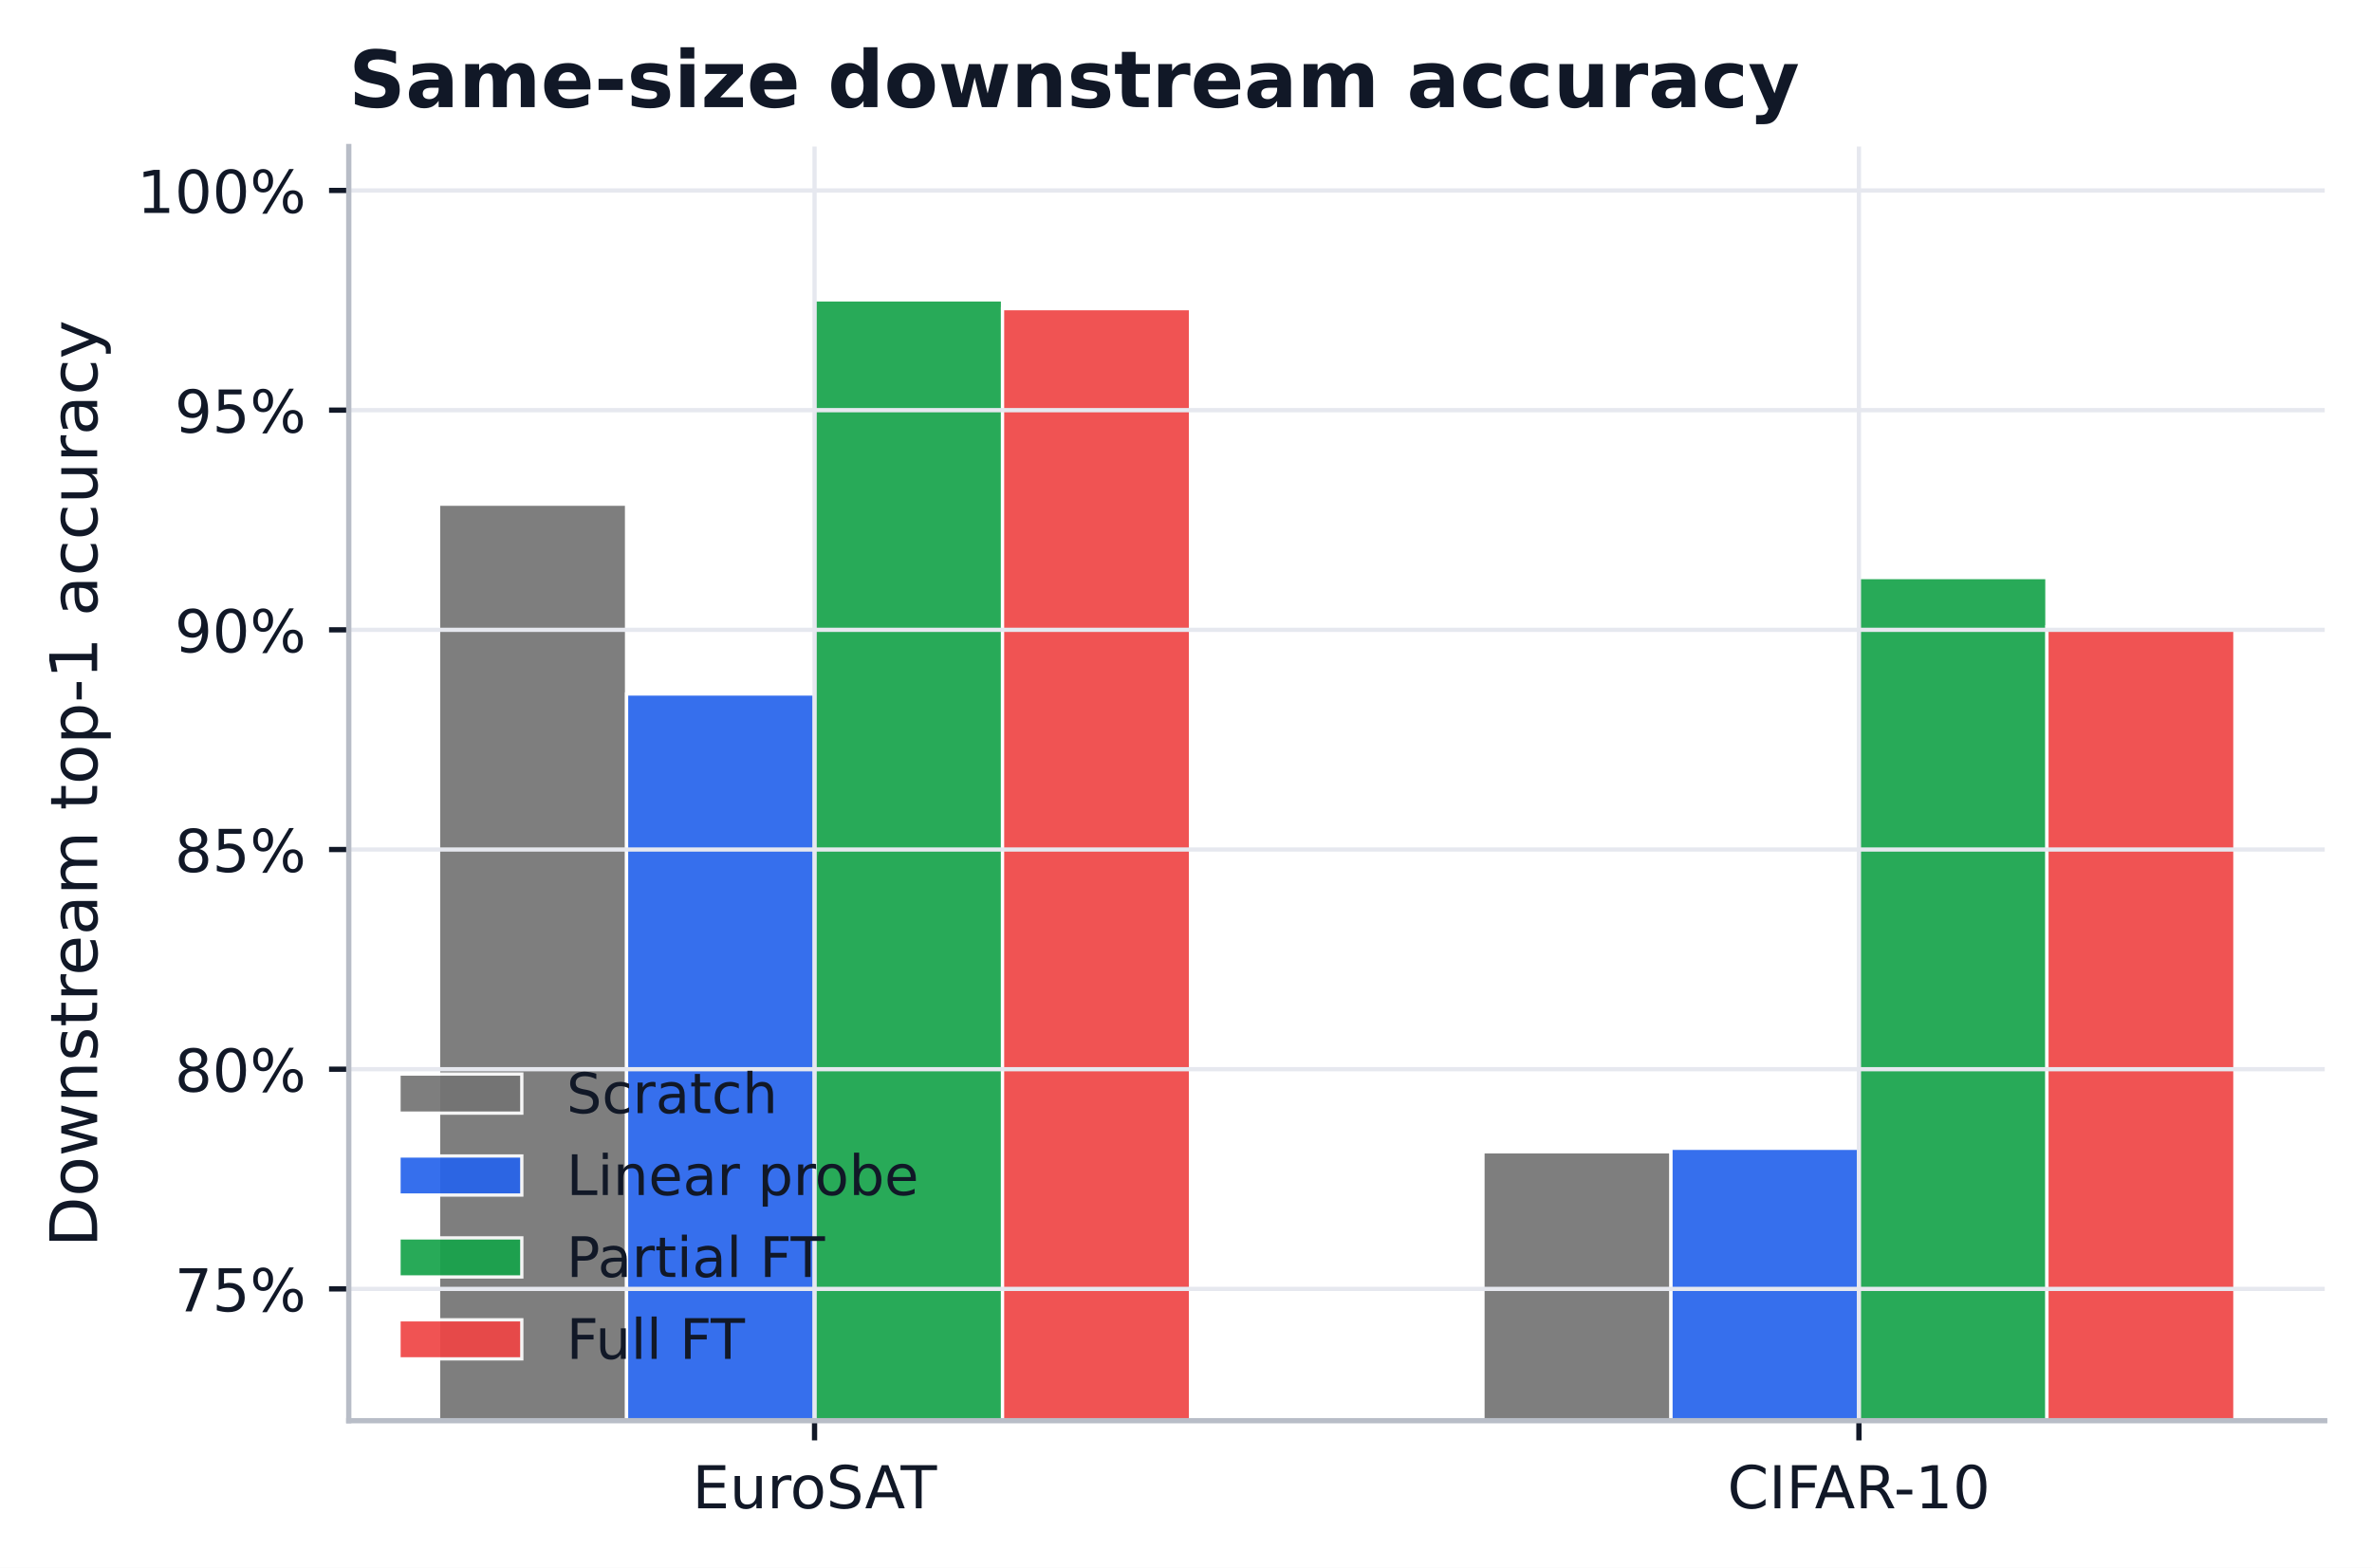
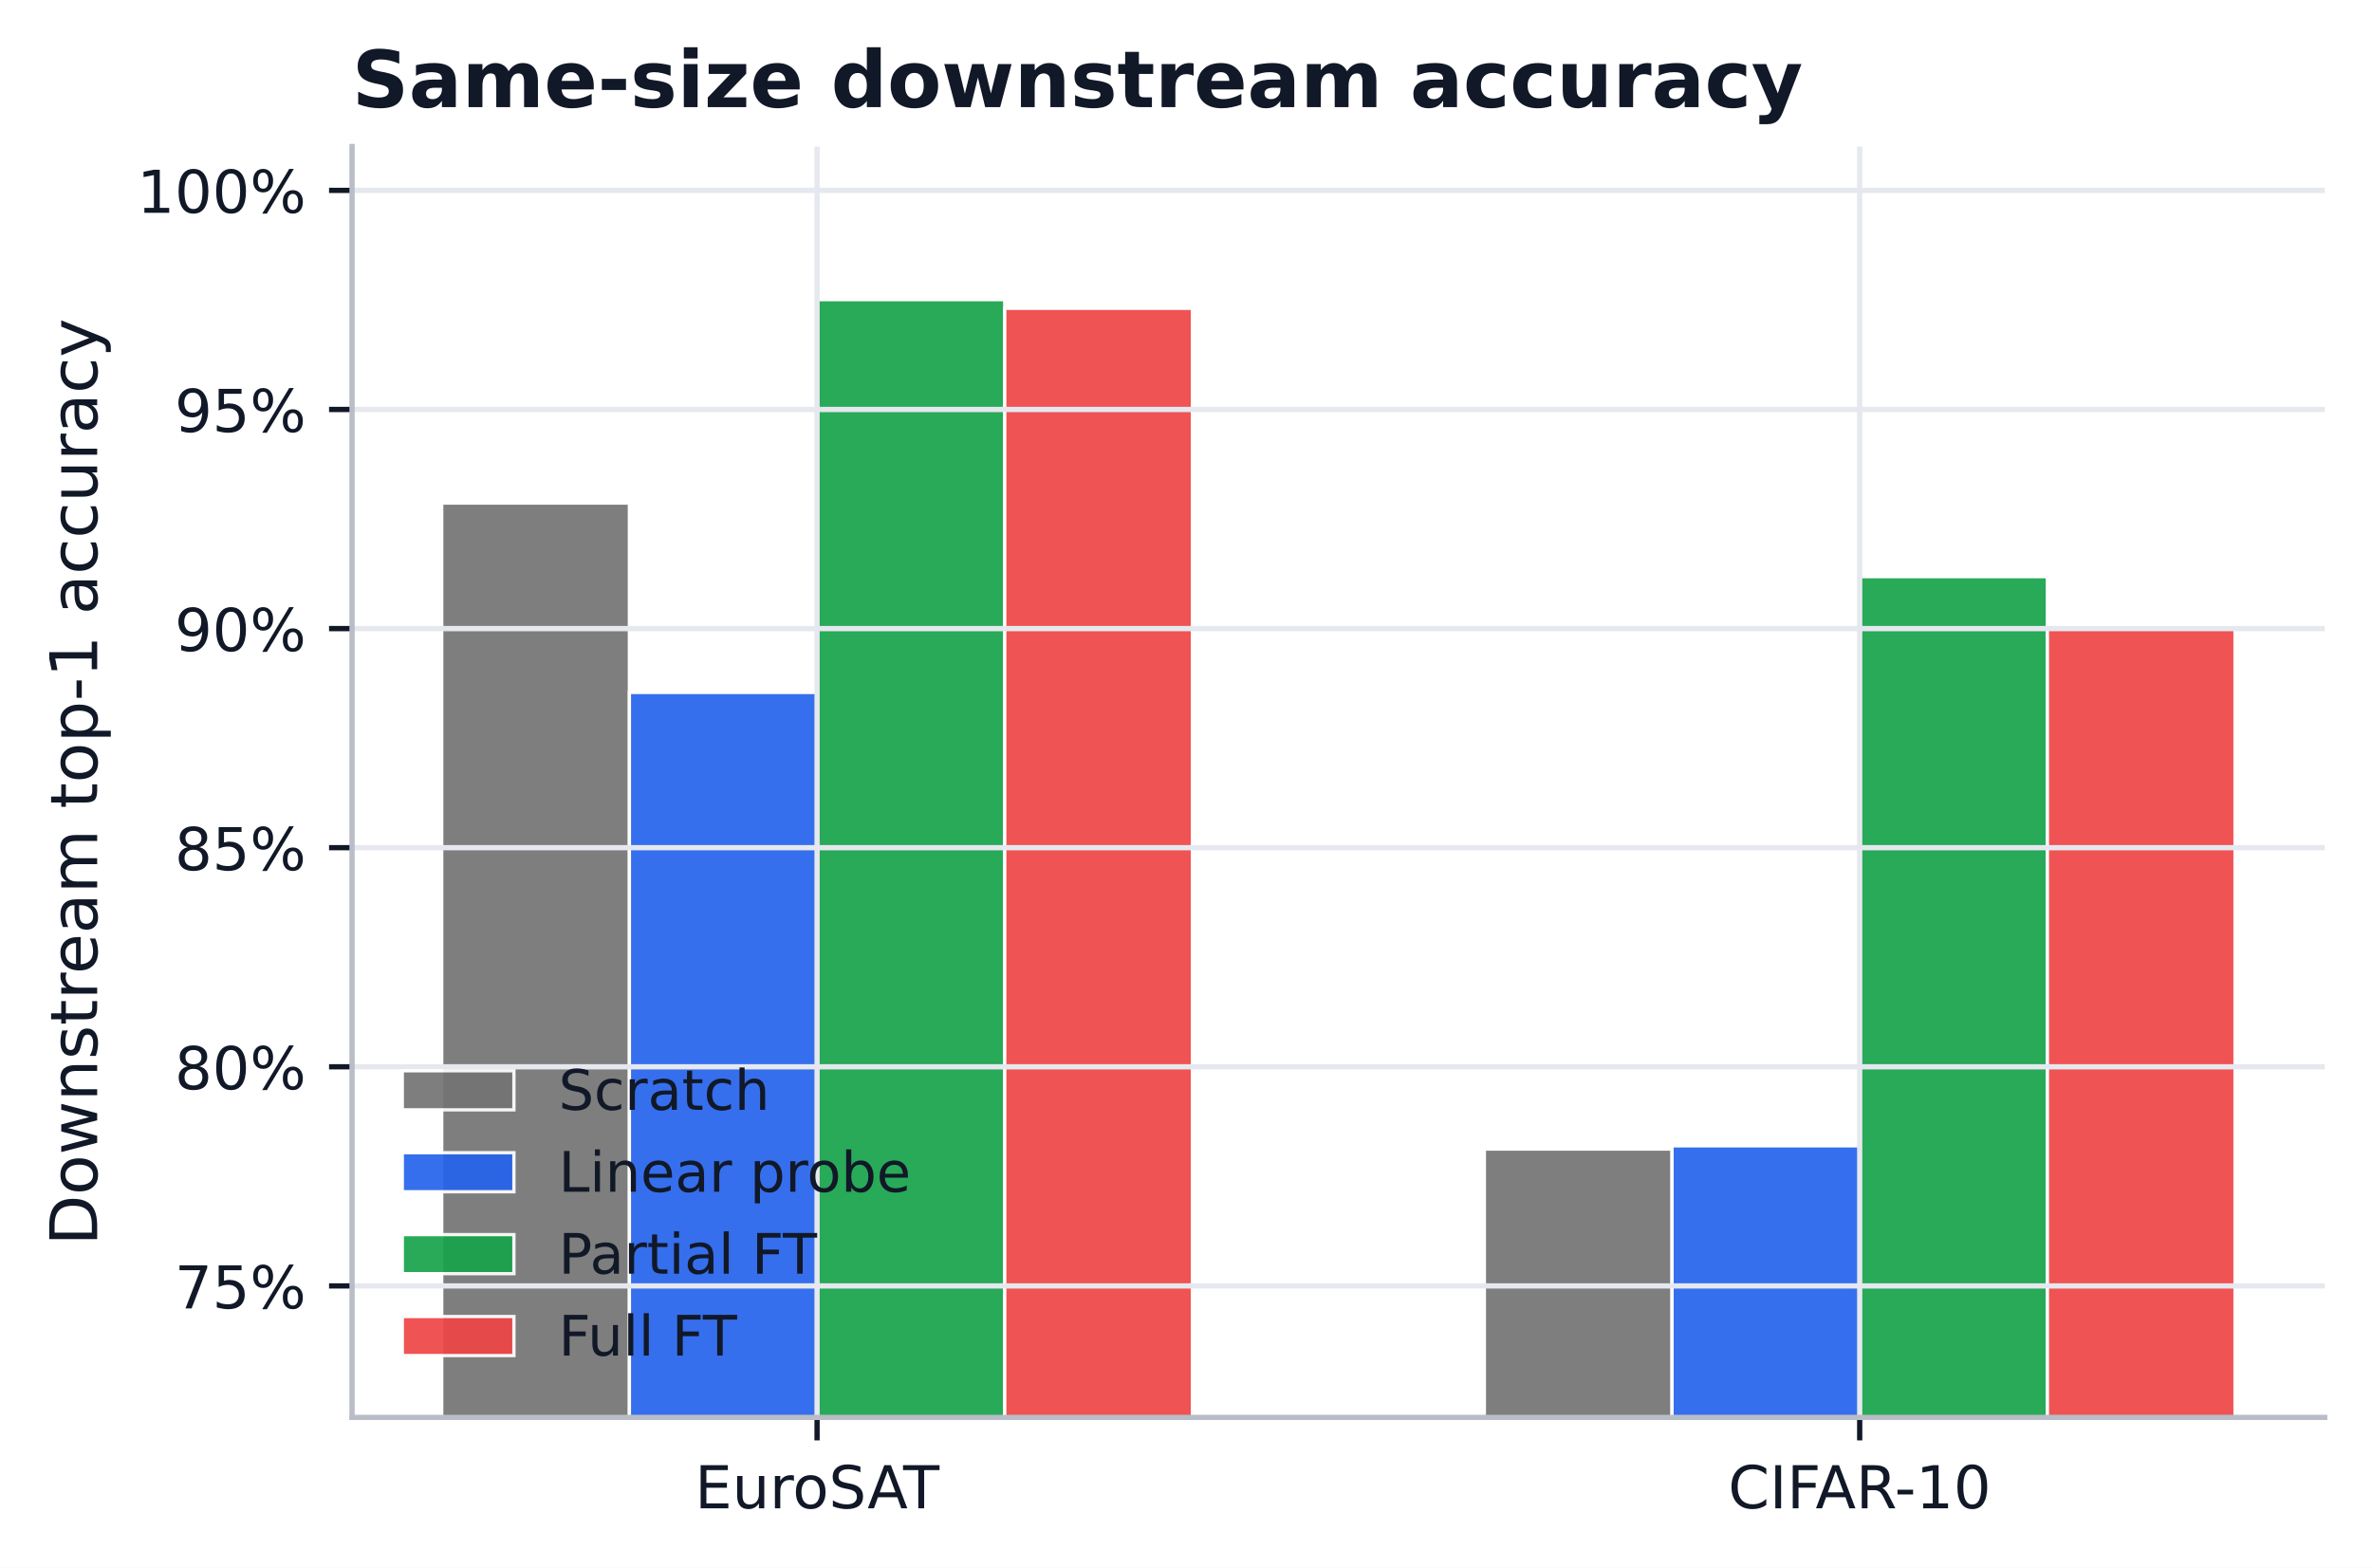
<svg xmlns="http://www.w3.org/2000/svg" xmlns:xlink="http://www.w3.org/1999/xlink" width="361.2pt" height="238.8pt" viewBox="0 0 361.2 238.8" version="1.1">
  <defs>
    <style type="text/css">*{stroke-linejoin: round; stroke-linecap: butt}</style>
  </defs>
  <g id="figure_1">
    <g id="patch_1">
      <path d="M 0 238.8  L 361.2 238.8  L 361.2 0  L 0 0  z " style="fill: #ffffff" />
    </g>
    <g id="axes_1">
      <g id="patch_2">
-         <path d="M 53.108 216.389  L 354 216.389  L 354 22.318  L 53.108 22.318  z " style="fill: #ffffff" />
+         <path d="M 53.608 215.889  L 354 215.889  L 354 22.318  L 53.608 22.318  z " style="fill: #ffffff" />
      </g>
      <g id="patch_3">
-         <path d="M 66.785 698.221  L 95.411 698.221  L 95.411 76.792  L 66.785 76.792  z " clip-path="url(#pe2d93325fb)" style="fill: #737373; opacity: 0.92; stroke: #ffffff; stroke-width: 0.5; stroke-linejoin: miter" />
+         <path d="M 67.262 696.479  L 95.841 696.479  L 95.841 76.624  L 67.262 76.624  z " clip-path="url(#p8b58a2c1dc)" style="fill: #737373; opacity: 0.92; stroke: #ffffff; stroke-width: 0.5; stroke-linejoin: miter" />
      </g>
      <g id="patch_4">
-         <path d="M 225.819 698.221  L 254.445 698.221  L 254.445 175.434  L 225.819 175.434  z " clip-path="url(#pe2d93325fb)" style="fill: #737373; opacity: 0.92; stroke: #ffffff; stroke-width: 0.5; stroke-linejoin: miter" />
+         <path d="M 226.032 696.479  L 254.61 696.479  L 254.61 175.016  L 226.032 175.016  z " clip-path="url(#p8b58a2c1dc)" style="fill: #737373; opacity: 0.92; stroke: #ffffff; stroke-width: 0.5; stroke-linejoin: miter" />
      </g>
      <g id="patch_5">
-         <path d="M 95.411 698.221  L 124.037 698.221  L 124.037 105.702  L 95.411 105.702  z " clip-path="url(#pe2d93325fb)" style="fill: #2563eb; opacity: 0.92; stroke: #ffffff; stroke-width: 0.5; stroke-linejoin: miter" />
+         <path d="M 95.841 696.479  L 124.419 696.479  L 124.419 105.466  L 95.841 105.466  z " clip-path="url(#p8b58a2c1dc)" style="fill: #2563eb; opacity: 0.92; stroke: #ffffff; stroke-width: 0.5; stroke-linejoin: miter" />
      </g>
      <g id="patch_6">
-         <path d="M 254.445 698.221  L 283.071 698.221  L 283.071 174.898  L 254.445 174.898  z " clip-path="url(#pe2d93325fb)" style="fill: #2563eb; opacity: 0.92; stroke: #ffffff; stroke-width: 0.5; stroke-linejoin: miter" />
+         <path d="M 254.61 696.479  L 283.188 696.479  L 283.188 174.522  L 254.61 174.522  z " clip-path="url(#p8b58a2c1dc)" style="fill: #2563eb; opacity: 0.92; stroke: #ffffff; stroke-width: 0.5; stroke-linejoin: miter" />
      </g>
      <g id="patch_7">
-         <path d="M 124.037 698.221  L 152.663 698.221  L 152.663 45.674  L 124.037 45.674  z " clip-path="url(#pe2d93325fb)" style="fill: #16a34a; opacity: 0.92; stroke: #ffffff; stroke-width: 0.5; stroke-linejoin: miter" />
+         <path d="M 124.419 696.479  L 152.998 696.479  L 152.998 45.639  L 124.419 45.639  z " clip-path="url(#p8b58a2c1dc)" style="fill: #16a34a; opacity: 0.92; stroke: #ffffff; stroke-width: 0.5; stroke-linejoin: miter" />
      </g>
      <g id="patch_8">
-         <path d="M 283.071 698.221  L 311.697 698.221  L 311.697 87.968  L 283.071 87.968  z " clip-path="url(#pe2d93325fb)" style="fill: #16a34a; opacity: 0.92; stroke: #ffffff; stroke-width: 0.5; stroke-linejoin: miter" />
+         <path d="M 283.188 696.479  L 311.767 696.479  L 311.767 87.831  L 283.188 87.831  z " clip-path="url(#p8b58a2c1dc)" style="fill: #16a34a; opacity: 0.92; stroke: #ffffff; stroke-width: 0.5; stroke-linejoin: miter" />
      </g>
      <g id="patch_9">
-         <path d="M 152.663 698.221  L 181.289 698.221  L 181.289 47.012  L 152.663 47.012  z " clip-path="url(#pe2d93325fb)" style="fill: #ef4444; opacity: 0.92; stroke: #ffffff; stroke-width: 0.5; stroke-linejoin: miter" />
+         <path d="M 152.998 696.479  L 181.576 696.479  L 181.576 46.957  L 152.998 46.957  z " clip-path="url(#p8b58a2c1dc)" style="fill: #ef4444; opacity: 0.92; stroke: #ffffff; stroke-width: 0.5; stroke-linejoin: miter" />
      </g>
      <g id="patch_10">
-         <path d="M 311.697 698.221  L 340.323 698.221  L 340.323 95.463  L 311.697 95.463  z " clip-path="url(#pe2d93325fb)" style="fill: #ef4444; opacity: 0.92; stroke: #ffffff; stroke-width: 0.5; stroke-linejoin: miter" />
+         <path d="M 311.767 696.479  L 340.345 696.479  L 340.345 95.247  L 311.767 95.247  z " clip-path="url(#p8b58a2c1dc)" style="fill: #ef4444; opacity: 0.92; stroke: #ffffff; stroke-width: 0.5; stroke-linejoin: miter" />
      </g>
      <g id="matplotlib.axis_1">
        <g id="xtick_1">
          <g id="line2d_1">
-             <path d="M 124.037 216.389  L 124.037 22.318  " clip-path="url(#pe2d93325fb)" style="fill: none; stroke: #e6e8ef; stroke-width: 0.65; stroke-linecap: square" />
+             <path d="M 124.419 215.889  L 124.419 22.318  " clip-path="url(#p8b58a2c1dc)" style="fill: none; stroke: #e6e8ef; stroke-width: 0.8; stroke-linecap: square" />
          </g>
          <g id="line2d_2">
            <defs>
-               <path id="m331126c775" d="M 0 0  L 0 3  " style="stroke: #111827; stroke-width: 0.8" />
+               <path id="me267186691" d="M 0 0  L 0 3.5  " style="stroke: #111827; stroke-width: 0.8" />
            </defs>
            <g>
-               <use xlink:href="#m331126c775" x="124.037" y="216.389" style="fill: #111827; stroke: #111827; stroke-width: 0.8" />
+               <use xlink:href="#me267186691" x="124.419" y="215.889" style="fill: #111827; stroke: #111827; stroke-width: 0.8" />
            </g>
          </g>
          <g id="text_1">
-             <text style="fill: #111827; font: 9px 'DejaVu Sans'; text-anchor: middle" x="124.037" y="229.728" transform="rotate(-0 124.0372 229.7278)">EuroSAT</text>
+             <text style="fill: #111827; font: 9px 'DejaVu Sans'; text-anchor: middle" x="124.419" y="229.728" transform="rotate(-0 124.4193 229.7278)">EuroSAT</text>
          </g>
        </g>
        <g id="xtick_2">
          <g id="line2d_3">
-             <path d="M 283.071 216.389  L 283.071 22.318  " clip-path="url(#pe2d93325fb)" style="fill: none; stroke: #e6e8ef; stroke-width: 0.65; stroke-linecap: square" />
+             <path d="M 283.188 215.889  L 283.188 22.318  " clip-path="url(#p8b58a2c1dc)" style="fill: none; stroke: #e6e8ef; stroke-width: 0.8; stroke-linecap: square" />
          </g>
          <g id="line2d_4">
            <g>
-               <use xlink:href="#m331126c775" x="283.071" y="216.389" style="fill: #111827; stroke: #111827; stroke-width: 0.8" />
+               <use xlink:href="#me267186691" x="283.188" y="215.889" style="fill: #111827; stroke: #111827; stroke-width: 0.8" />
            </g>
          </g>
          <g id="text_2">
-             <text style="fill: #111827; font: 9px 'DejaVu Sans'; text-anchor: middle" x="283.071" y="229.728" transform="rotate(-0 283.0706 229.7278)">CIFAR-10</text>
+             <text style="fill: #111827; font: 9px 'DejaVu Sans'; text-anchor: middle" x="283.188" y="229.728" transform="rotate(-0 283.1885 229.7278)">CIFAR-10</text>
          </g>
        </g>
      </g>
      <g id="matplotlib.axis_2">
        <g id="ytick_1">
          <g id="line2d_5">
-             <path d="M 53.108 196.313  L 354 196.313  " clip-path="url(#pe2d93325fb)" style="fill: none; stroke: #e6e8ef; stroke-width: 0.65; stroke-linecap: square" />
+             <path d="M 53.608 195.865  L 354 195.865  " clip-path="url(#p8b58a2c1dc)" style="fill: none; stroke: #e6e8ef; stroke-width: 0.8; stroke-linecap: square" />
          </g>
          <g id="line2d_6">
            <defs>
-               <path id="m8a2248b4ca" d="M 0 0  L -3 0  " style="stroke: #111827; stroke-width: 0.8" />
+               <path id="m225dbf4eb9" d="M 0 0  L -3.5 0  " style="stroke: #111827; stroke-width: 0.8" />
            </defs>
            <g>
-               <use xlink:href="#m8a2248b4ca" x="53.108" y="196.313" style="fill: #111827; stroke: #111827; stroke-width: 0.8" />
+               <use xlink:href="#m225dbf4eb9" x="53.608" y="195.865" style="fill: #111827; stroke: #111827; stroke-width: 0.8" />
            </g>
          </g>
          <g id="text_3">
-             <text style="fill: #111827; font: 9px 'DejaVu Sans'; text-anchor: end" x="46.608" y="199.732" transform="rotate(-0 46.60828 199.7322)">75%</text>
+             <text style="fill: #111827; font: 9px 'DejaVu Sans'; text-anchor: end" x="46.608" y="199.284" transform="rotate(-0 46.60828 199.2839)">75%</text>
          </g>
        </g>
        <g id="ytick_2">
          <g id="line2d_7">
-             <path d="M 53.108 162.852  L 354 162.852  " clip-path="url(#pe2d93325fb)" style="fill: none; stroke: #e6e8ef; stroke-width: 0.65; stroke-linecap: square" />
+             <path d="M 53.608 162.49  L 354 162.49  " clip-path="url(#p8b58a2c1dc)" style="fill: none; stroke: #e6e8ef; stroke-width: 0.8; stroke-linecap: square" />
          </g>
          <g id="line2d_8">
            <g>
-               <use xlink:href="#m8a2248b4ca" x="53.108" y="162.852" style="fill: #111827; stroke: #111827; stroke-width: 0.8" />
+               <use xlink:href="#m225dbf4eb9" x="53.608" y="162.49" style="fill: #111827; stroke: #111827; stroke-width: 0.8" />
            </g>
          </g>
          <g id="text_4">
-             <text style="fill: #111827; font: 9px 'DejaVu Sans'; text-anchor: end" x="46.608" y="166.272" transform="rotate(-0 46.60828 166.2717)">80%</text>
+             <text style="fill: #111827; font: 9px 'DejaVu Sans'; text-anchor: end" x="46.608" y="165.91" transform="rotate(-0 46.60828 165.9096)">80%</text>
          </g>
        </g>
        <g id="ytick_3">
          <g id="line2d_9">
-             <path d="M 53.108 129.392  L 354 129.392  " clip-path="url(#pe2d93325fb)" style="fill: none; stroke: #e6e8ef; stroke-width: 0.65; stroke-linecap: square" />
+             <path d="M 53.608 129.116  L 354 129.116  " clip-path="url(#p8b58a2c1dc)" style="fill: none; stroke: #e6e8ef; stroke-width: 0.8; stroke-linecap: square" />
          </g>
          <g id="line2d_10">
            <g>
-               <use xlink:href="#m8a2248b4ca" x="53.108" y="129.392" style="fill: #111827; stroke: #111827; stroke-width: 0.8" />
+               <use xlink:href="#m225dbf4eb9" x="53.608" y="129.116" style="fill: #111827; stroke: #111827; stroke-width: 0.8" />
            </g>
          </g>
          <g id="text_5">
-             <text style="fill: #111827; font: 9px 'DejaVu Sans'; text-anchor: end" x="46.608" y="132.811" transform="rotate(-0 46.60828 132.8111)">85%</text>
+             <text style="fill: #111827; font: 9px 'DejaVu Sans'; text-anchor: end" x="46.608" y="132.535" transform="rotate(-0 46.60828 132.5353)">85%</text>
          </g>
        </g>
        <g id="ytick_4">
          <g id="line2d_11">
-             <path d="M 53.108 95.931  L 354 95.931  " clip-path="url(#pe2d93325fb)" style="fill: none; stroke: #e6e8ef; stroke-width: 0.65; stroke-linecap: square" />
+             <path d="M 53.608 95.742  L 354 95.742  " clip-path="url(#p8b58a2c1dc)" style="fill: none; stroke: #e6e8ef; stroke-width: 0.8; stroke-linecap: square" />
          </g>
          <g id="line2d_12">
            <g>
-               <use xlink:href="#m8a2248b4ca" x="53.108" y="95.931" style="fill: #111827; stroke: #111827; stroke-width: 0.8" />
+               <use xlink:href="#m225dbf4eb9" x="53.608" y="95.742" style="fill: #111827; stroke: #111827; stroke-width: 0.8" />
            </g>
          </g>
          <g id="text_6">
-             <text style="fill: #111827; font: 9px 'DejaVu Sans'; text-anchor: end" x="46.608" y="99.351" transform="rotate(-0 46.60828 99.35059)">90%</text>
+             <text style="fill: #111827; font: 9px 'DejaVu Sans'; text-anchor: end" x="46.608" y="99.161" transform="rotate(-0 46.60828 99.16094)">90%</text>
          </g>
        </g>
        <g id="ytick_5">
          <g id="line2d_13">
-             <path d="M 53.108 62.471  L 354 62.471  " clip-path="url(#pe2d93325fb)" style="fill: none; stroke: #e6e8ef; stroke-width: 0.65; stroke-linecap: square" />
+             <path d="M 53.608 62.367  L 354 62.367  " clip-path="url(#p8b58a2c1dc)" style="fill: none; stroke: #e6e8ef; stroke-width: 0.8; stroke-linecap: square" />
          </g>
          <g id="line2d_14">
            <g>
-               <use xlink:href="#m8a2248b4ca" x="53.108" y="62.471" style="fill: #111827; stroke: #111827; stroke-width: 0.8" />
+               <use xlink:href="#m225dbf4eb9" x="53.608" y="62.367" style="fill: #111827; stroke: #111827; stroke-width: 0.8" />
            </g>
          </g>
          <g id="text_7">
-             <text style="fill: #111827; font: 9px 'DejaVu Sans'; text-anchor: end" x="46.608" y="65.89" transform="rotate(-0 46.60828 65.89006)">95%</text>
+             <text style="fill: #111827; font: 9px 'DejaVu Sans'; text-anchor: end" x="46.608" y="65.787" transform="rotate(-0 46.60828 65.78661)">95%</text>
          </g>
        </g>
        <g id="ytick_6">
          <g id="line2d_15">
-             <path d="M 53.108 29.01  L 354 29.01  " clip-path="url(#pe2d93325fb)" style="fill: none; stroke: #e6e8ef; stroke-width: 0.65; stroke-linecap: square" />
+             <path d="M 53.608 28.993  L 354 28.993  " clip-path="url(#p8b58a2c1dc)" style="fill: none; stroke: #e6e8ef; stroke-width: 0.8; stroke-linecap: square" />
          </g>
          <g id="line2d_16">
            <g>
-               <use xlink:href="#m8a2248b4ca" x="53.108" y="29.01" style="fill: #111827; stroke: #111827; stroke-width: 0.8" />
+               <use xlink:href="#m225dbf4eb9" x="53.608" y="28.993" style="fill: #111827; stroke: #111827; stroke-width: 0.8" />
            </g>
          </g>
          <g id="text_8">
-             <text style="fill: #111827; font: 9px 'DejaVu Sans'; text-anchor: end" x="46.608" y="32.43" transform="rotate(-0 46.60828 32.42953)">100%</text>
+             <text style="fill: #111827; font: 9px 'DejaVu Sans'; text-anchor: end" x="46.608" y="32.412" transform="rotate(-0 46.60828 32.41229)">100%</text>
          </g>
        </g>
        <g id="text_9">
-           <text style="fill: #111827; font: 10px 'DejaVu Sans'; text-anchor: middle" x="14.798" y="119.354" transform="rotate(-90 14.79844 119.3537)">Downstream top-1 accuracy</text>
+           <text style="fill: #111827; font: 10px 'DejaVu Sans'; text-anchor: middle" x="14.798" y="119.104" transform="rotate(-90 14.79844 119.1037)">Downstream top-1 accuracy</text>
        </g>
      </g>
      <g id="patch_11">
-         <path d="M 53.108 216.389  L 53.108 22.318  " style="fill: none; stroke: #b8bdc7; stroke-width: 0.8; stroke-linejoin: miter; stroke-linecap: square" />
+         <path d="M 53.608 215.889  L 53.608 22.318  " style="fill: none; stroke: #b8bdc7; stroke-width: 0.8; stroke-linejoin: miter; stroke-linecap: square" />
      </g>
      <g id="patch_12">
-         <path d="M 53.108 216.389  L 354 216.389  " style="fill: none; stroke: #b8bdc7; stroke-width: 0.8; stroke-linejoin: miter; stroke-linecap: square" />
+         <path d="M 53.608 215.889  L 354 215.889  " style="fill: none; stroke: #b8bdc7; stroke-width: 0.8; stroke-linejoin: miter; stroke-linecap: square" />
      </g>
      <g id="text_10">
-         <text style="fill: #111827; font: 700 12px 'DejaVu Sans'; text-anchor: start" x="53.108" y="16.318" transform="rotate(-0 53.10828 16.31812)">Same-size downstream accuracy</text>
+         <text style="fill: #111827; font: 700 12px 'DejaVu Sans'; text-anchor: start" x="53.608" y="16.318" transform="rotate(-0 53.60828 16.31812)">Same-size downstream accuracy</text>
      </g>
      <g id="legend_1">
        <g id="patch_13">
-           <path d="M 60.758 169.542  L 79.458 169.542  L 79.458 163.592  L 60.758 163.592  z " style="fill: #737373; opacity: 0.92; stroke: #ffffff; stroke-width: 0.5; stroke-linejoin: miter" />
+           <path d="M 61.258 169.042  L 78.258 169.042  L 78.258 163.092  L 61.258 163.092  z " style="fill: #737373; opacity: 0.92; stroke: #ffffff; stroke-width: 0.5; stroke-linejoin: miter" />
        </g>
        <g id="text_11">
-           <text style="fill: #111827; font: 8.5px 'DejaVu Sans'; text-anchor: start" x="86.258" y="169.542" transform="rotate(-0 86.25828 169.5423)">Scratch</text>
+           <text style="fill: #111827; font: 8.5px 'DejaVu Sans'; text-anchor: start" x="85.058" y="169.042" transform="rotate(-0 85.05828 169.0423)">Scratch</text>
        </g>
        <g id="patch_14">
-           <path d="M 60.758 182.019  L 79.458 182.019  L 79.458 176.069  L 60.758 176.069  z " style="fill: #2563eb; opacity: 0.92; stroke: #ffffff; stroke-width: 0.5; stroke-linejoin: miter" />
+           <path d="M 61.258 181.519  L 78.258 181.519  L 78.258 175.569  L 61.258 175.569  z " style="fill: #2563eb; opacity: 0.92; stroke: #ffffff; stroke-width: 0.5; stroke-linejoin: miter" />
        </g>
        <g id="text_12">
-           <text style="fill: #111827; font: 8.5px 'DejaVu Sans'; text-anchor: start" x="86.258" y="182.019" transform="rotate(-0 86.25828 182.0187)">Linear probe</text>
+           <text style="fill: #111827; font: 8.5px 'DejaVu Sans'; text-anchor: start" x="85.058" y="181.519" transform="rotate(-0 85.05828 181.5187)">Linear probe</text>
        </g>
        <g id="patch_15">
-           <path d="M 60.758 194.495  L 79.458 194.495  L 79.458 188.545  L 60.758 188.545  z " style="fill: #16a34a; opacity: 0.92; stroke: #ffffff; stroke-width: 0.5; stroke-linejoin: miter" />
+           <path d="M 61.258 193.995  L 78.258 193.995  L 78.258 188.045  L 61.258 188.045  z " style="fill: #16a34a; opacity: 0.92; stroke: #ffffff; stroke-width: 0.5; stroke-linejoin: miter" />
        </g>
        <g id="text_13">
-           <text style="fill: #111827; font: 8.5px 'DejaVu Sans'; text-anchor: start" x="86.258" y="194.495" transform="rotate(-0 86.25828 194.4951)">Partial FT</text>
+           <text style="fill: #111827; font: 8.5px 'DejaVu Sans'; text-anchor: start" x="85.058" y="193.995" transform="rotate(-0 85.05828 193.9951)">Partial FT</text>
        </g>
        <g id="patch_16">
-           <path d="M 60.758 206.971  L 79.458 206.971  L 79.458 201.021  L 60.758 201.021  z " style="fill: #ef4444; opacity: 0.92; stroke: #ffffff; stroke-width: 0.5; stroke-linejoin: miter" />
+           <path d="M 61.258 206.471  L 78.258 206.471  L 78.258 200.521  L 61.258 200.521  z " style="fill: #ef4444; opacity: 0.92; stroke: #ffffff; stroke-width: 0.5; stroke-linejoin: miter" />
        </g>
        <g id="text_14">
-           <text style="fill: #111827; font: 8.5px 'DejaVu Sans'; text-anchor: start" x="86.258" y="206.971" transform="rotate(-0 86.25828 206.9715)">Full FT</text>
+           <text style="fill: #111827; font: 8.5px 'DejaVu Sans'; text-anchor: start" x="85.058" y="206.471" transform="rotate(-0 85.05828 206.4715)">Full FT</text>
        </g>
      </g>
    </g>
  </g>
  <defs>
-     <clipPath id="pe2d93325fb">
-       <rect x="53.108" y="22.318" width="300.891" height="194.071" />
+     <clipPath id="p8b58a2c1dc">
+       <rect x="53.608" y="22.318" width="300.391" height="193.571" />
    </clipPath>
  </defs>
</svg>
